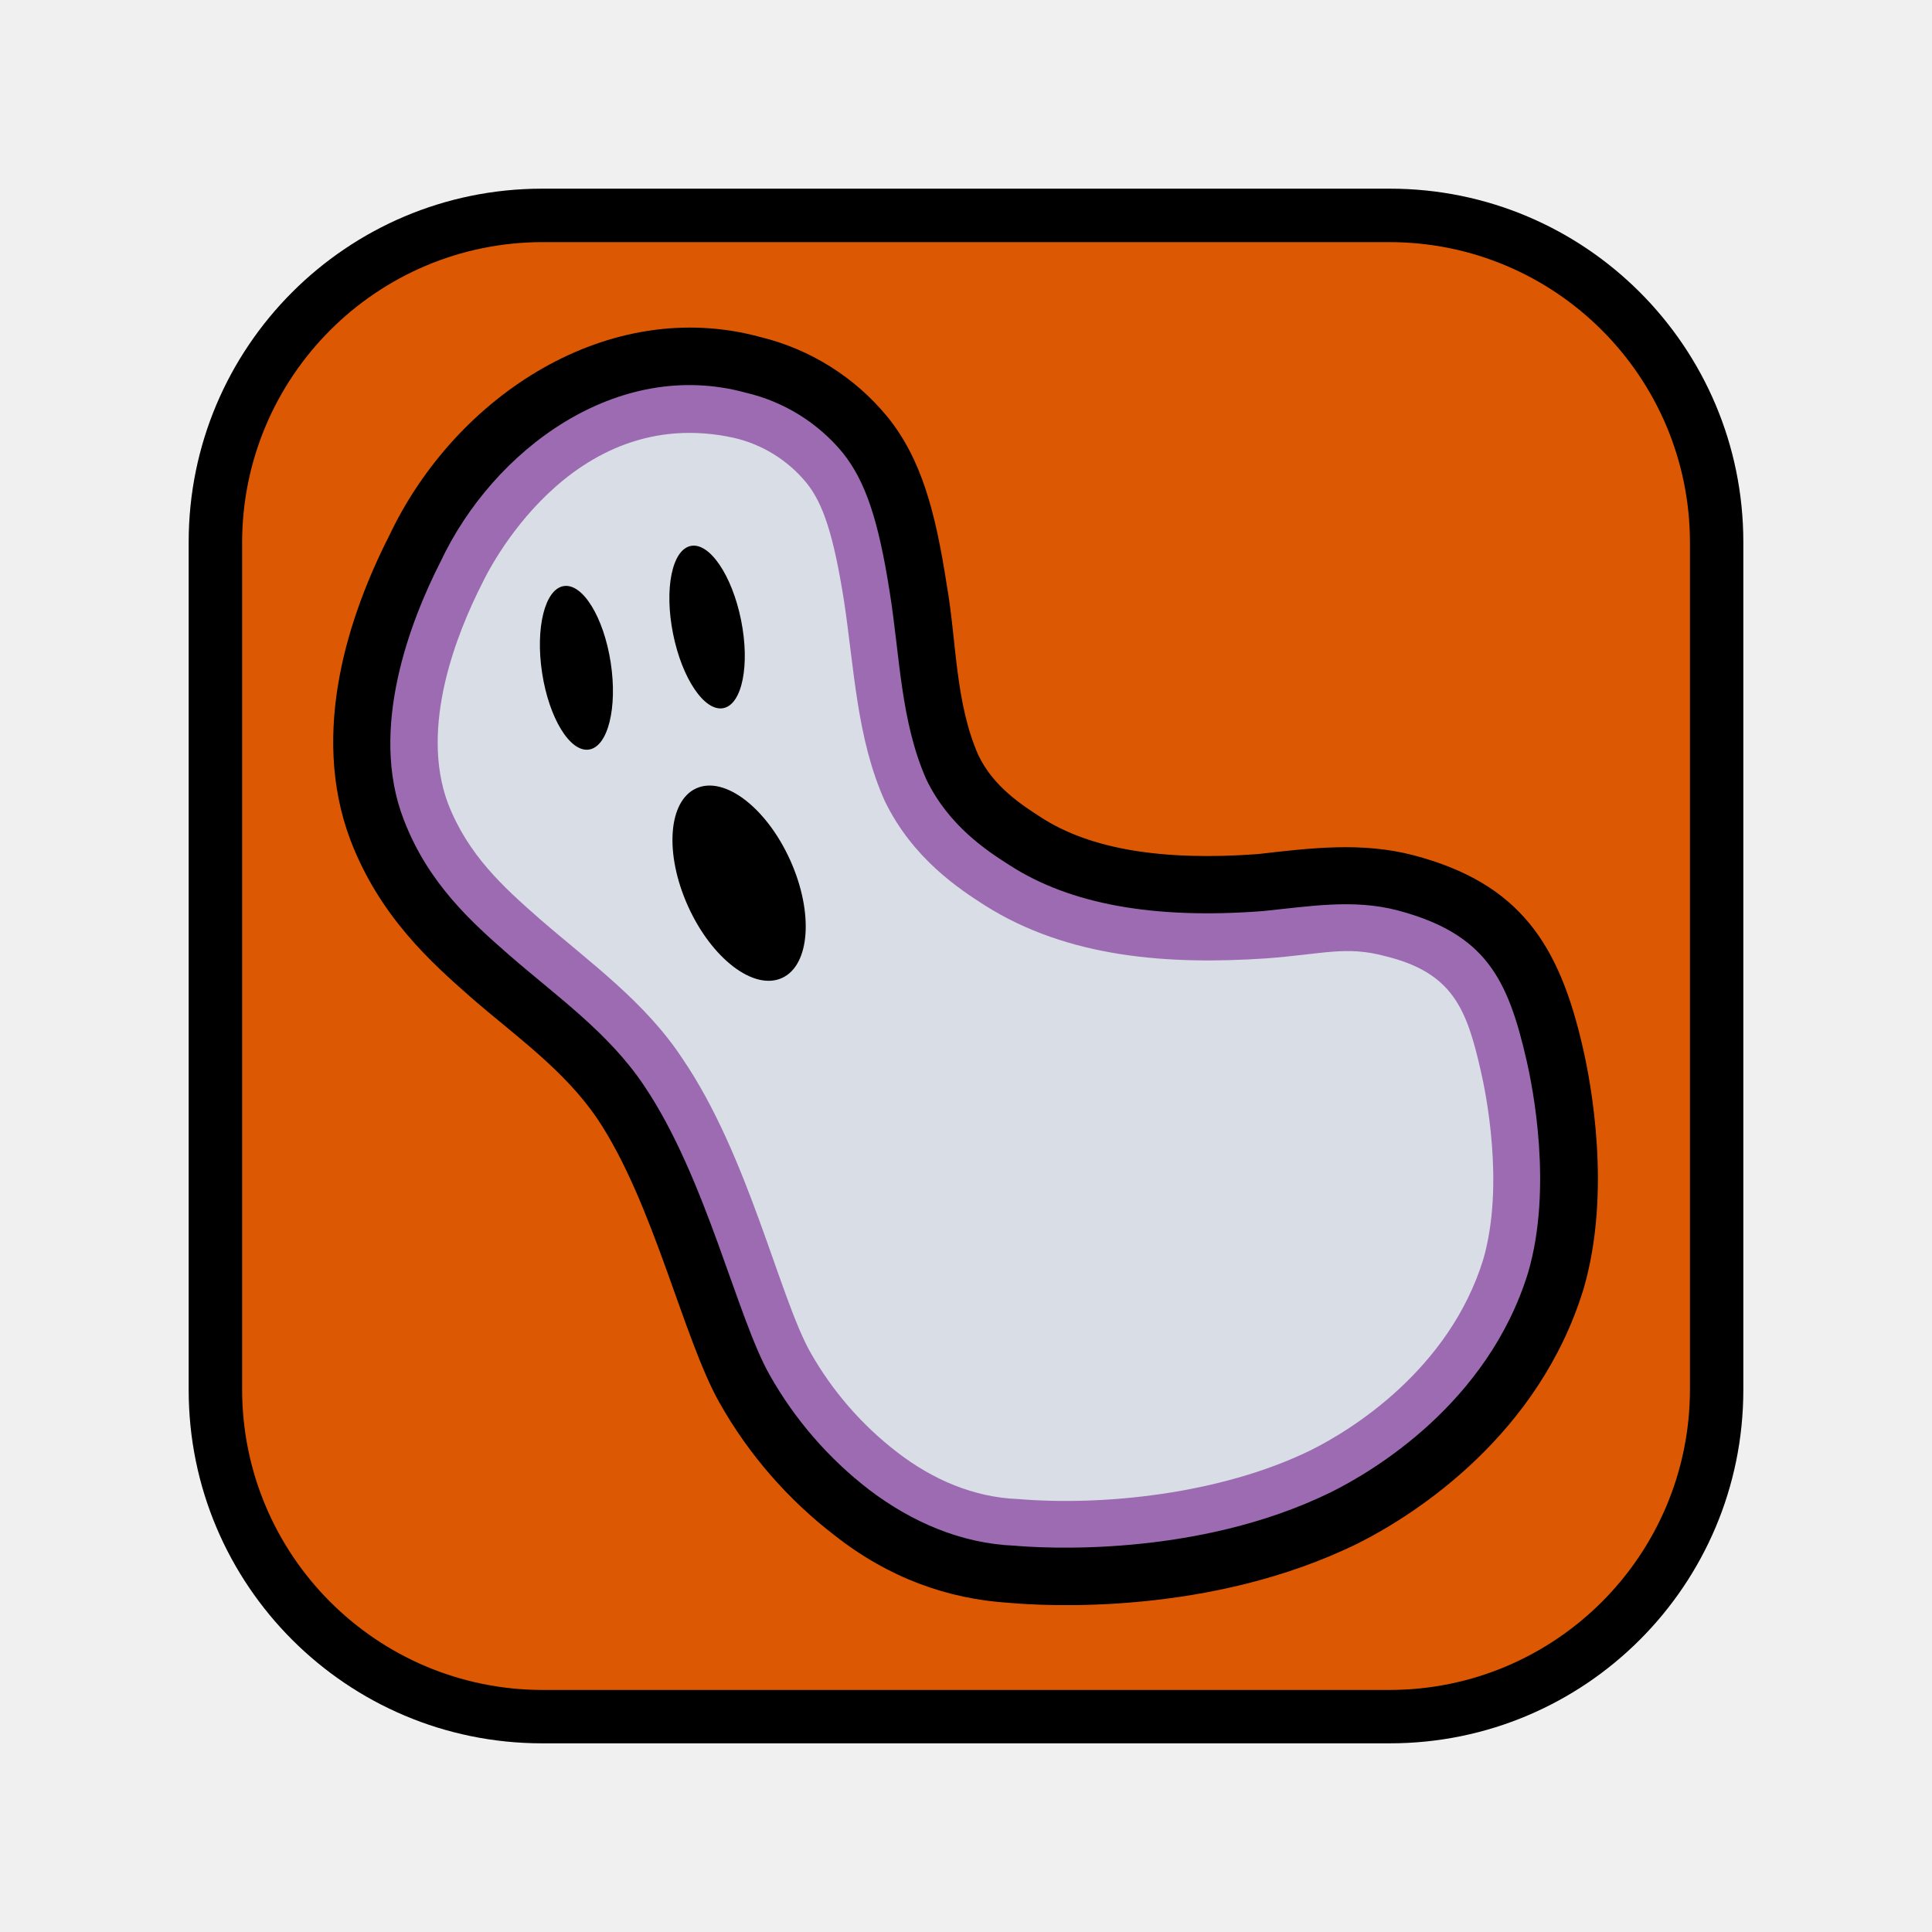
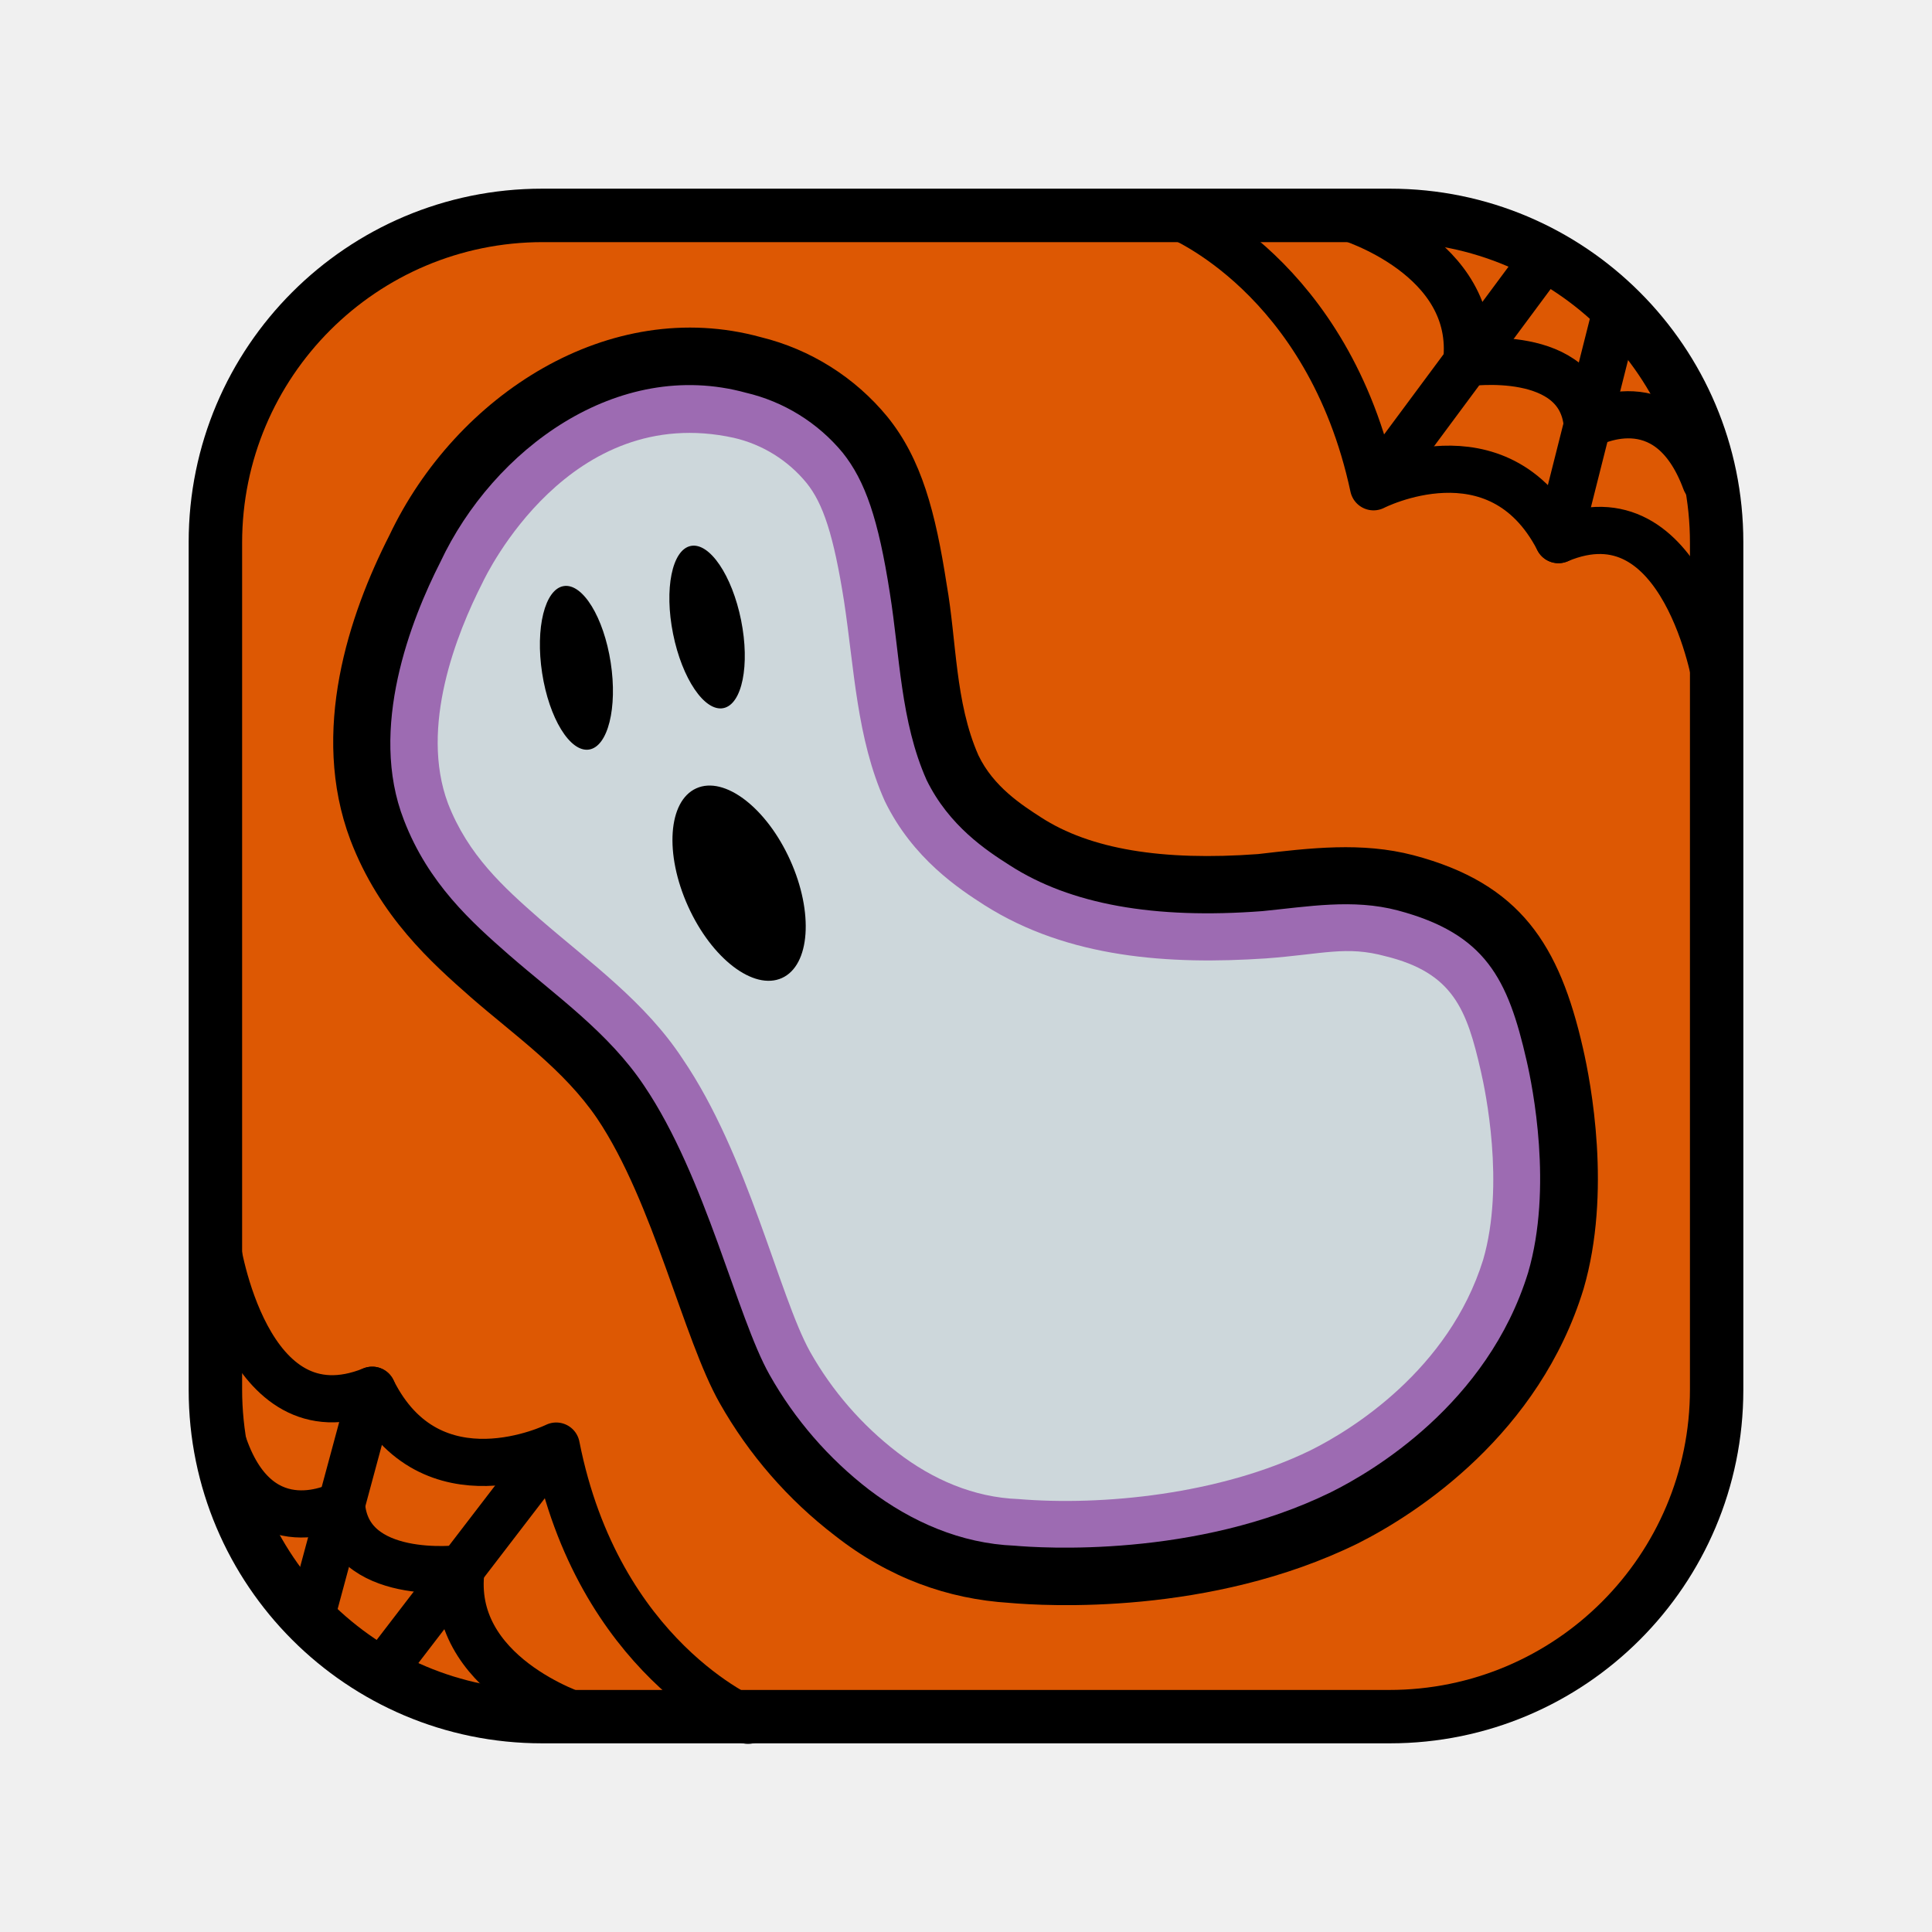
<svg xmlns="http://www.w3.org/2000/svg" width="1024" height="1024" viewBox="0 0 207.1 207.1" version="1.1" id="svg22" xml:space="preserve">
  <defs id="defs19">
    <style id="style1">
      .a {
        fill: #06283d;
      }

      .b {
        fill: url(#a);
      }

      .c {
        fill: #a59678;
      }

      .d {
        fill: url(#b);
      }
    </style>
    <radialGradient id="a" cx="103.55" cy="103.55" fx="14.832" fy="15.613" r="196.89" gradientUnits="userSpaceOnUse" gradientTransform="translate(-4.7683716e-6)">
      <stop offset="0" stop-color="#746b7f" id="stop1" style="stop-color:#e56a05;stop-opacity:1;" />
      <stop offset="0.12" stop-color="#615b6f" id="stop2" style="stop-color:#c65b04;stop-opacity:1;" />
      <stop offset="0.26" stop-color="#514c60" id="stop3" style="stop-color:#a94e03;stop-opacity:1;" />
      <stop offset="0.37" stop-color="#4b475b" id="stop4" style="stop-color:#9f4903;stop-opacity:1;" />
      <stop offset="0.44" stop-color="#4f4b5f" id="stop5" style="stop-color:#a74d03;stop-opacity:1;" />
      <stop offset="0.51" stop-color="#5a566c" id="stop6" style="stop-color:#be5904;stop-opacity:1;" />
      <stop offset="0.59" stop-color="#6d6881" id="stop7" style="stop-color:#e46705;stop-opacity:1;" />
      <stop offset="0.67" stop-color="#87829e" id="stop8" style="stop-color:#fa8126;stop-opacity:1;" />
      <stop offset="0.74" stop-color="#a9a2c3" id="stop9" style="stop-color:#f77005;stop-opacity:1;" />
      <stop offset="0.78" stop-color="#bcb5d9" id="stop10" style="stop-color:#cf7a07;stop-opacity:1;" />
    </radialGradient>
    <linearGradient id="b" x1="38.31" y1="53.82" x2="165.6" y2="163.88" gradientUnits="userSpaceOnUse">
      <stop offset="0.05" stop-color="#448491" id="stop11" style="stop-color:#dee8eb;stop-opacity:0.922;" />
      <stop offset="0.15" stop-color="#4a7986" id="stop12" style="stop-color:#e3edf0;stop-opacity:1;" />
      <stop offset="0.33" stop-color="#506e7b" id="stop13" style="stop-color:#e5ebee;stop-opacity:1;" />
      <stop offset="0.52" stop-color="#526a77" id="stop14" style="stop-color:#e5ebed;stop-opacity:1;" />
      <stop offset="0.6" stop-color="#56707c" id="stop15" style="stop-color:#e5ebed;stop-opacity:1;" />
      <stop offset="0.7" stop-color="#607f8b" id="stop16" style="stop-color:#e5ebed;stop-opacity:1;" />
      <stop offset="0.82" stop-color="#7099a3" id="stop17" style="stop-color:#e5ecee;stop-opacity:1;" />
      <stop offset="0.94" stop-color="#87bdc4" id="stop18" style="stop-color:#e2eff1;stop-opacity:1;" />
      <stop offset="1" stop-color="#94d1d6" id="stop19" style="stop-color:#e0f2f3;stop-opacity:1;" />
    </linearGradient>
    <radialGradient id="a-5" cx="103.55" cy="103.55" fx="14.832" fy="15.613" r="196.89" gradientUnits="userSpaceOnUse" gradientTransform="translate(117.0395,-39.54221)">
      <stop offset="0" stop-color="#746b7f" id="stop1-2" />
      <stop offset="0.12" stop-color="#615b6f" id="stop2-7" />
      <stop offset="0.26" stop-color="#514c60" id="stop3-6" />
      <stop offset="0.37" stop-color="#4b475b" id="stop4-1" />
      <stop offset="0.44" stop-color="#4f4b5f" id="stop5-4" />
      <stop offset="0.51" stop-color="#5a566c" id="stop6-2" />
      <stop offset="0.59" stop-color="#6d6881" id="stop7-3" />
      <stop offset="0.67" stop-color="#87829e" id="stop8-2" />
      <stop offset="0.74" stop-color="#a9a2c3" id="stop9-2" />
      <stop offset="0.78" stop-color="#bcb5d9" id="stop10-1" />
    </radialGradient>
    <style id="style1-3">.cls-1{fill:#ff9e17;}.cls-2{fill:#fff;}.cls-3{fill:#00dc0c;}</style>
  </defs>
  <g id="g22" transform="matrix(0.8046875,0,0,0.8046875,20.22461,20.22461)">
-     <rect class="b" x="4.6601943e-07" y="4.6601943e-07" width="207.1" height="207.1" rx="47.084" id="rect20-8" style="fill:#000000;fill-opacity:1;stroke-width:1.074" />
+     <rect class="b" x="4.6601943e-07" y="4.6601943e-07" width="207.1" height="207.1" rx="47.084" id="rect20-8" style="fill:#000000;fill-opacity:1;stroke-width:1.074;stroke-dasharray:none" />
    <rect class="b" x="7.12" y="7.12" width="192.87" height="192.87" rx="40.058" id="rect20" style="fill:#dd5803;fill-opacity:1" />
-     <g id="g32" transform="translate(-3.971458)">
-       <path class="a" d="M 113.3,188.39 C 105.134,187.879 97.294,185.107 90.06,179.43 83.803,174.634 78.578,168.624 74.7,161.76 69.864,153.235 65.883,135.009 58.39,123.87 53.957,117.347 47.467,112.858 41.61,107.76 36.341,103.13 29.408,96.976 25.51,86.75 20.071,72.297 25.365,56.68 30.7,46.2 39.581,27.46 60.012,14.234 80.19,19.78 c 6.623,1.624 12.542,5.35 16.87,10.62 4.56,5.64 6.4,12.73 7.89,22.34 1.329,7.54 1.102,15.641 4.22,22.73 2,4.2 5.82,6.65 8.33,8.27 6.546,4.251 16.163,5.841 28.93,4.9 6.941,-0.805 13.812,-1.642 20.68,0.15 14.336,3.772 19.477,12.037 22.59,25.67 1.072,4.652 3.85,19.226 0.09,32.1 -5.9,19.268 -22.005,29.871 -30.11,33.93 -19.643,9.633 -41.622,8.323 -46.38,7.9 z" id="path20" style="fill:#000000;fill-opacity:1" />
-       <path class="c" d="m 113.98,180.77 c -7.124,-0.284 -13.718,-3.166 -19.35,-7.44 C 89.219,169.164 84.702,163.95 81.35,158 77.001,150.303 72.871,131.682 64.65,119.51 59.921,112.423 52.946,107.561 46.63,102.06 41.686,97.729 35.903,92.577 32.65,84.12 27.866,71.917 33.609,57.382 37.5,49.74 44.553,34.718 61.08,22.493 78.19,27.18 c 5.062,1.184 9.597,3.994 12.91,8 3,3.77 4.75,8.84 6.28,18.7 1.332,8.324 1.421,17.095 4.89,24.89 3,6.13 8,9.41 11.07,11.36 8.074,5.215 19.263,7.207 33.66,6.11 6.048,-0.593 12.062,-1.676 18.05,-0.09 11.686,3.111 14.659,9.086 17.15,20 0.812,3.519 3.503,16.954 0.2,28.25 -5.414,17.539 -20.813,26.538 -26.23,29.23 -18.03,8.854 -38.831,7.44 -42.19,7.14 z" id="path21" style="fill:#9d6bb2;fill-opacity:1" />
-       <path class="d" d="m 76.59,33.19 c 3.801,0.875 7.205,2.985 9.68,6 2.23,2.75 3.62,7 5,15.73 1.366,8.951 1.678,18.282 5.43,26.65 3.73,7.7 10,11.77 13.29,13.88 11.163,7.073 24.616,7.944 37.47,7.09 7.67,-0.57 10.71,-1.72 15.95,-0.29 9.008,2.211 10.826,7.08 12.7,15.33 0.583,2.512 3.224,15.082 0.3,25.11 -4.566,14.666 -17.547,22.684 -23.04,25.4 -12.004,5.849 -27.727,7.408 -38.87,6.47 -5.941,-0.215 -11.426,-2.605 -16.1,-6.2 -4.754,-3.647 -8.72,-8.219 -11.66,-13.44 -4.114,-7.405 -8.226,-26.174 -16.97,-39 -4.95,-7.552 -12.289,-12.795 -19,-18.61 C 45.903,93.042 41.189,88.793 38.51,81.88 34.713,71.692 39.674,59.242 43.09,52.54 43.629,51.389 54.69,28.397 76.59,33.19 Z" id="path22" style="fill:#dee8eb;fill-opacity:0.922" />
-       <ellipse style="fill:#000000;fill-opacity:1;stroke-width:0.95;stroke-linecap:round;stroke-linejoin:round" id="path36" cx="60.093" cy="71.64" rx="4.621" ry="11.019" transform="rotate(-11.3635)" />
-       <ellipse style="fill:#000000;fill-opacity:1;stroke-width:0.95;stroke-linecap:round;stroke-linejoin:round" id="path36-2" cx="45.263" cy="71.549" rx="4.621" ry="11.019" transform="rotate(-8.75329)" />
-       <ellipse style="fill:#000000;fill-opacity:1;stroke-width:0.95;stroke-linecap:round;stroke-linejoin:round" id="path37" cx="32.387" cy="116.125" rx="7.464" ry="13.862" transform="rotate(-24.29389)" />
+     <g id="g32" transform="translate(-3.971458)" style="stroke-width:1;stroke-dasharray:none">
+       <path class="a" d="M 113.3,188.39 C 105.134,187.879 97.294,185.107 90.06,179.43 83.803,174.634 78.578,168.624 74.7,161.76 69.864,153.235 65.883,135.009 58.39,123.87 53.957,117.347 47.467,112.858 41.61,107.76 36.341,103.13 29.408,96.976 25.51,86.75 20.071,72.297 25.365,56.68 30.7,46.2 39.581,27.46 60.012,14.234 80.19,19.78 c 6.623,1.624 12.542,5.35 16.87,10.62 4.56,5.64 6.4,12.73 7.89,22.34 1.329,7.54 1.102,15.641 4.22,22.73 2,4.2 5.82,6.65 8.33,8.27 6.546,4.251 16.163,5.841 28.93,4.9 6.941,-0.805 13.812,-1.642 20.68,0.15 14.336,3.772 19.477,12.037 22.59,25.67 1.072,4.652 3.85,19.226 0.09,32.1 -5.9,19.268 -22.005,29.871 -30.11,33.93 -19.643,9.633 -41.622,8.323 -46.38,7.9 z" id="path20" style="fill:#000000;fill-opacity:1;stroke-width:1;stroke-dasharray:none" />
+       <path class="c" d="m 113.98,180.77 c -7.124,-0.284 -13.718,-3.166 -19.35,-7.44 C 89.219,169.164 84.702,163.95 81.35,158 77.001,150.303 72.871,131.682 64.65,119.51 59.921,112.423 52.946,107.561 46.63,102.06 41.686,97.729 35.903,92.577 32.65,84.12 27.866,71.917 33.609,57.382 37.5,49.74 44.553,34.718 61.08,22.493 78.19,27.18 c 5.062,1.184 9.597,3.994 12.91,8 3,3.77 4.75,8.84 6.28,18.7 1.332,8.324 1.421,17.095 4.89,24.89 3,6.13 8,9.41 11.07,11.36 8.074,5.215 19.263,7.207 33.66,6.11 6.048,-0.593 12.062,-1.676 18.05,-0.09 11.686,3.111 14.659,9.086 17.15,20 0.812,3.519 3.503,16.954 0.2,28.25 -5.414,17.539 -20.813,26.538 -26.23,29.23 -18.03,8.854 -38.831,7.44 -42.19,7.14 z" id="path21" style="fill:#9d6bb2;fill-opacity:1;stroke-width:1;stroke-dasharray:none" />
+       <path class="d" d="m 76.59,33.19 c 3.801,0.875 7.205,2.985 9.68,6 2.23,2.75 3.62,7 5,15.73 1.366,8.951 1.678,18.282 5.43,26.65 3.73,7.7 10,11.77 13.29,13.88 11.163,7.073 24.616,7.944 37.47,7.09 7.67,-0.57 10.71,-1.72 15.95,-0.29 9.008,2.211 10.826,7.08 12.7,15.33 0.583,2.512 3.224,15.082 0.3,25.11 -4.566,14.666 -17.547,22.684 -23.04,25.4 -12.004,5.849 -27.727,7.408 -38.87,6.47 -5.941,-0.215 -11.426,-2.605 -16.1,-6.2 -4.754,-3.647 -8.72,-8.219 -11.66,-13.44 -4.114,-7.405 -8.226,-26.174 -16.97,-39 -4.95,-7.552 -12.289,-12.795 -19,-18.61 C 45.903,93.042 41.189,88.793 38.51,81.88 34.713,71.692 39.674,59.242 43.09,52.54 43.629,51.389 54.69,28.397 76.59,33.19 Z" id="path22" style="fill:#cdd7db;fill-opacity:1;stroke-width:1;stroke-dasharray:none" />
+       <ellipse style="fill:#000000;fill-opacity:1;stroke-width:1;stroke-linecap:round;stroke-linejoin:round;stroke-dasharray:none" id="path36" cx="60.093" cy="71.64" rx="4.621" ry="11.019" transform="rotate(-11.3635)" />
+       <ellipse style="fill:#000000;fill-opacity:1;stroke-width:1;stroke-linecap:round;stroke-linejoin:round;stroke-dasharray:none" id="path36-2" cx="45.263" cy="71.549" rx="4.621" ry="11.019" transform="rotate(-8.75329)" />
+       <ellipse style="fill:#000000;fill-opacity:1;stroke-width:1;stroke-linecap:round;stroke-linejoin:round;stroke-dasharray:none" id="path37" cx="32.387" cy="116.125" rx="7.464" ry="13.862" transform="rotate(-24.29389)" />
+       <path style="fill:none;fill-opacity:1;stroke:#000000;stroke-width:6.283;stroke-linecap:round;stroke-linejoin:round;stroke-dasharray:none;stroke-opacity:1" d="m 135.671,3.601 c 0,0 20.107,7.96 26.139,36.11 0,0 16.588,-8.545 24.631,7.037 16.819,-7.109 21.04,19.101 21.04,19.101" id="path1" />
+       <path style="fill:none;fill-opacity:1;stroke:#000000;stroke-width:6.283;stroke-linecap:round;stroke-linejoin:round;stroke-dasharray:none;stroke-opacity:1" d="M 163.82,37.198 184.594,9.19" id="path2" />
+       <path style="fill:none;fill-opacity:1;stroke:#000000;stroke-width:6.283;stroke-linecap:round;stroke-linejoin:round;stroke-dasharray:none;stroke-opacity:1" d="m 186.441,46.748 7.704,-30.521" id="path3" />
+       <path style="fill:none;fill-opacity:1;stroke:#000000;stroke-width:6.283;stroke-linecap:round;stroke-linejoin:round;stroke-dasharray:none;stroke-opacity:1" d="m 158.291,3.77 c 0,0 17.562,5.231 15.916,19.424 0,0 15.162,-2.191 16.085,8.294 0,0 10.726,-6.103 15.752,7.469" id="path4" />
+       <path style="fill:none;fill-opacity:1;stroke:#000000;stroke-width:6.283;stroke-linecap:round;stroke-linejoin:round;stroke-dasharray:none;stroke-opacity:1" d="m 78.484,204.031 c 0,0 -19.975,-8.285 -25.55,-36.528 0,0 -16.724,8.275 -24.514,-7.436 C 11.488,166.902 7.693,140.627 7.693,140.627" id="path1-9" />
+       <path style="fill:none;fill-opacity:1;stroke:#000000;stroke-width:6.283;stroke-linecap:round;stroke-linejoin:round;stroke-dasharray:none;stroke-opacity:1" d="M 50.883,169.983 29.658,197.65" id="path2-4" />
+       <path style="fill:none;fill-opacity:1;stroke:#000000;stroke-width:6.283;stroke-linecap:round;stroke-linejoin:round;stroke-dasharray:none;stroke-opacity:1" d="m 28.42,160.067 -8.197,30.392" id="path3-9" />
+       <path style="fill:none;fill-opacity:1;stroke:#000000;stroke-width:6.283;stroke-linecap:round;stroke-linejoin:round;stroke-dasharray:none;stroke-opacity:1" d="m 55.869,203.496 c 0,0 -17.475,-5.515 -15.599,-19.679 0,0 -15.195,1.945 -15.949,-8.554 0,0 -10.823,5.928 -15.629,-7.723" id="path4-0" />
    </g>
  </g>
</svg>
